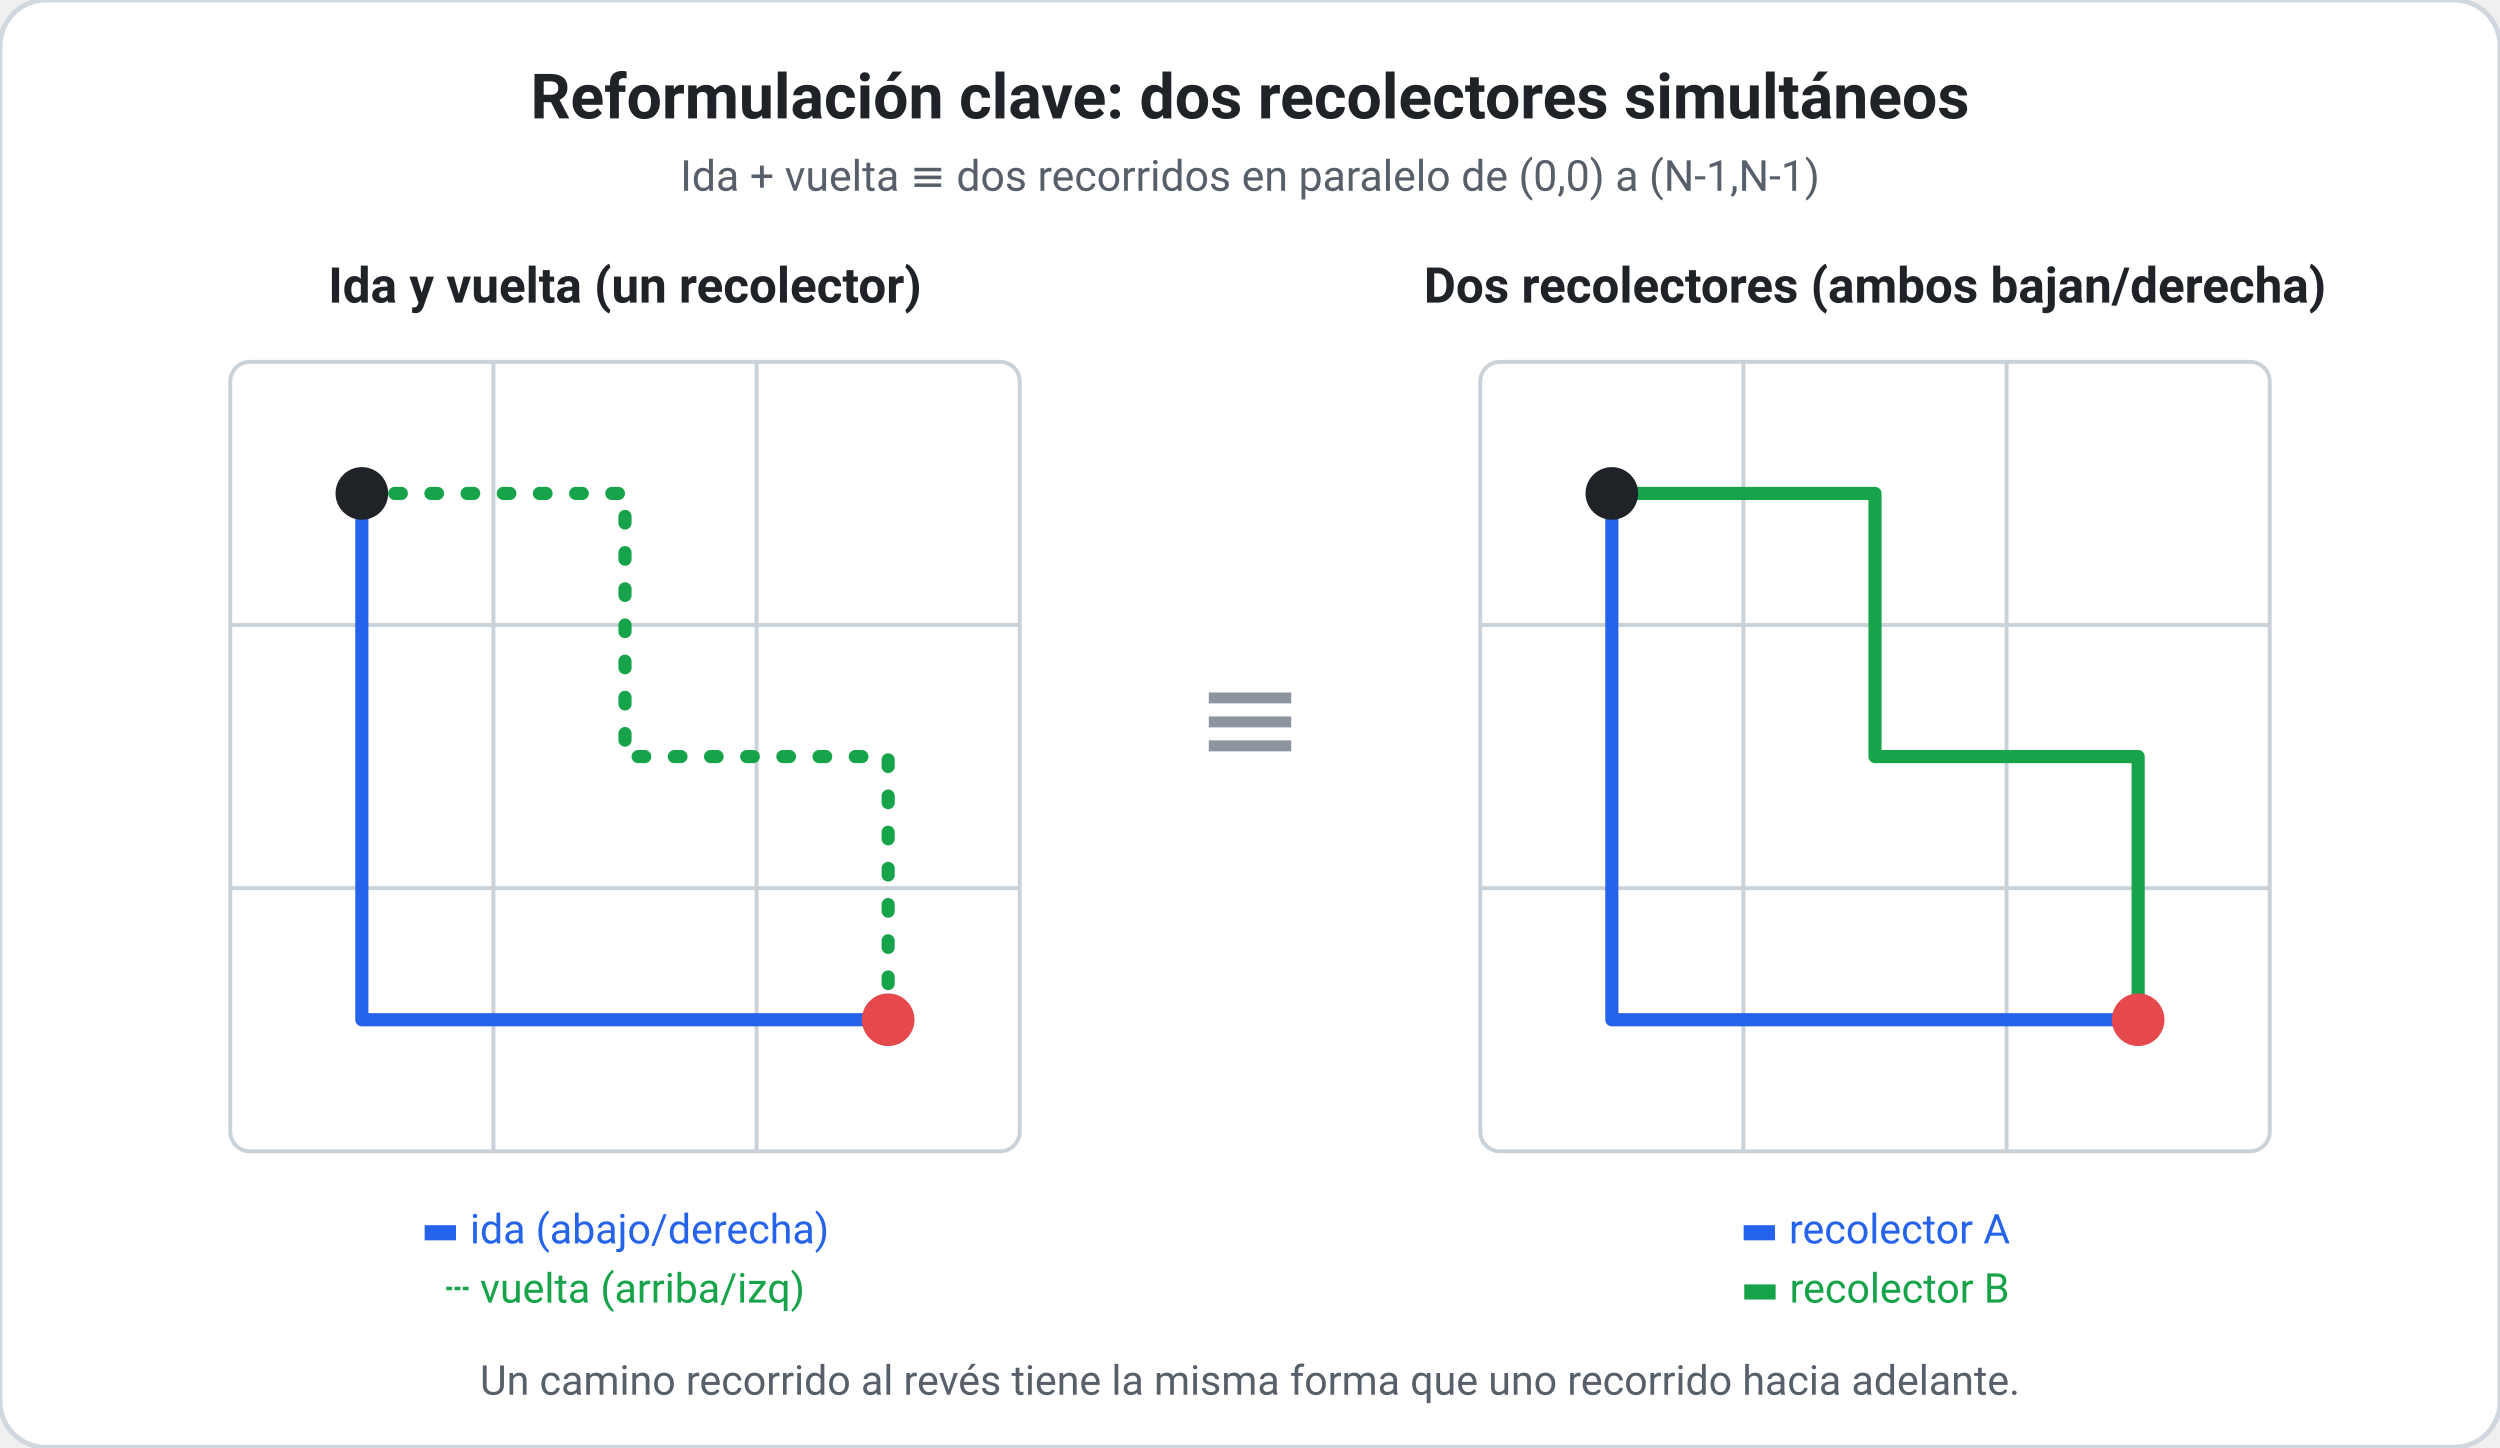
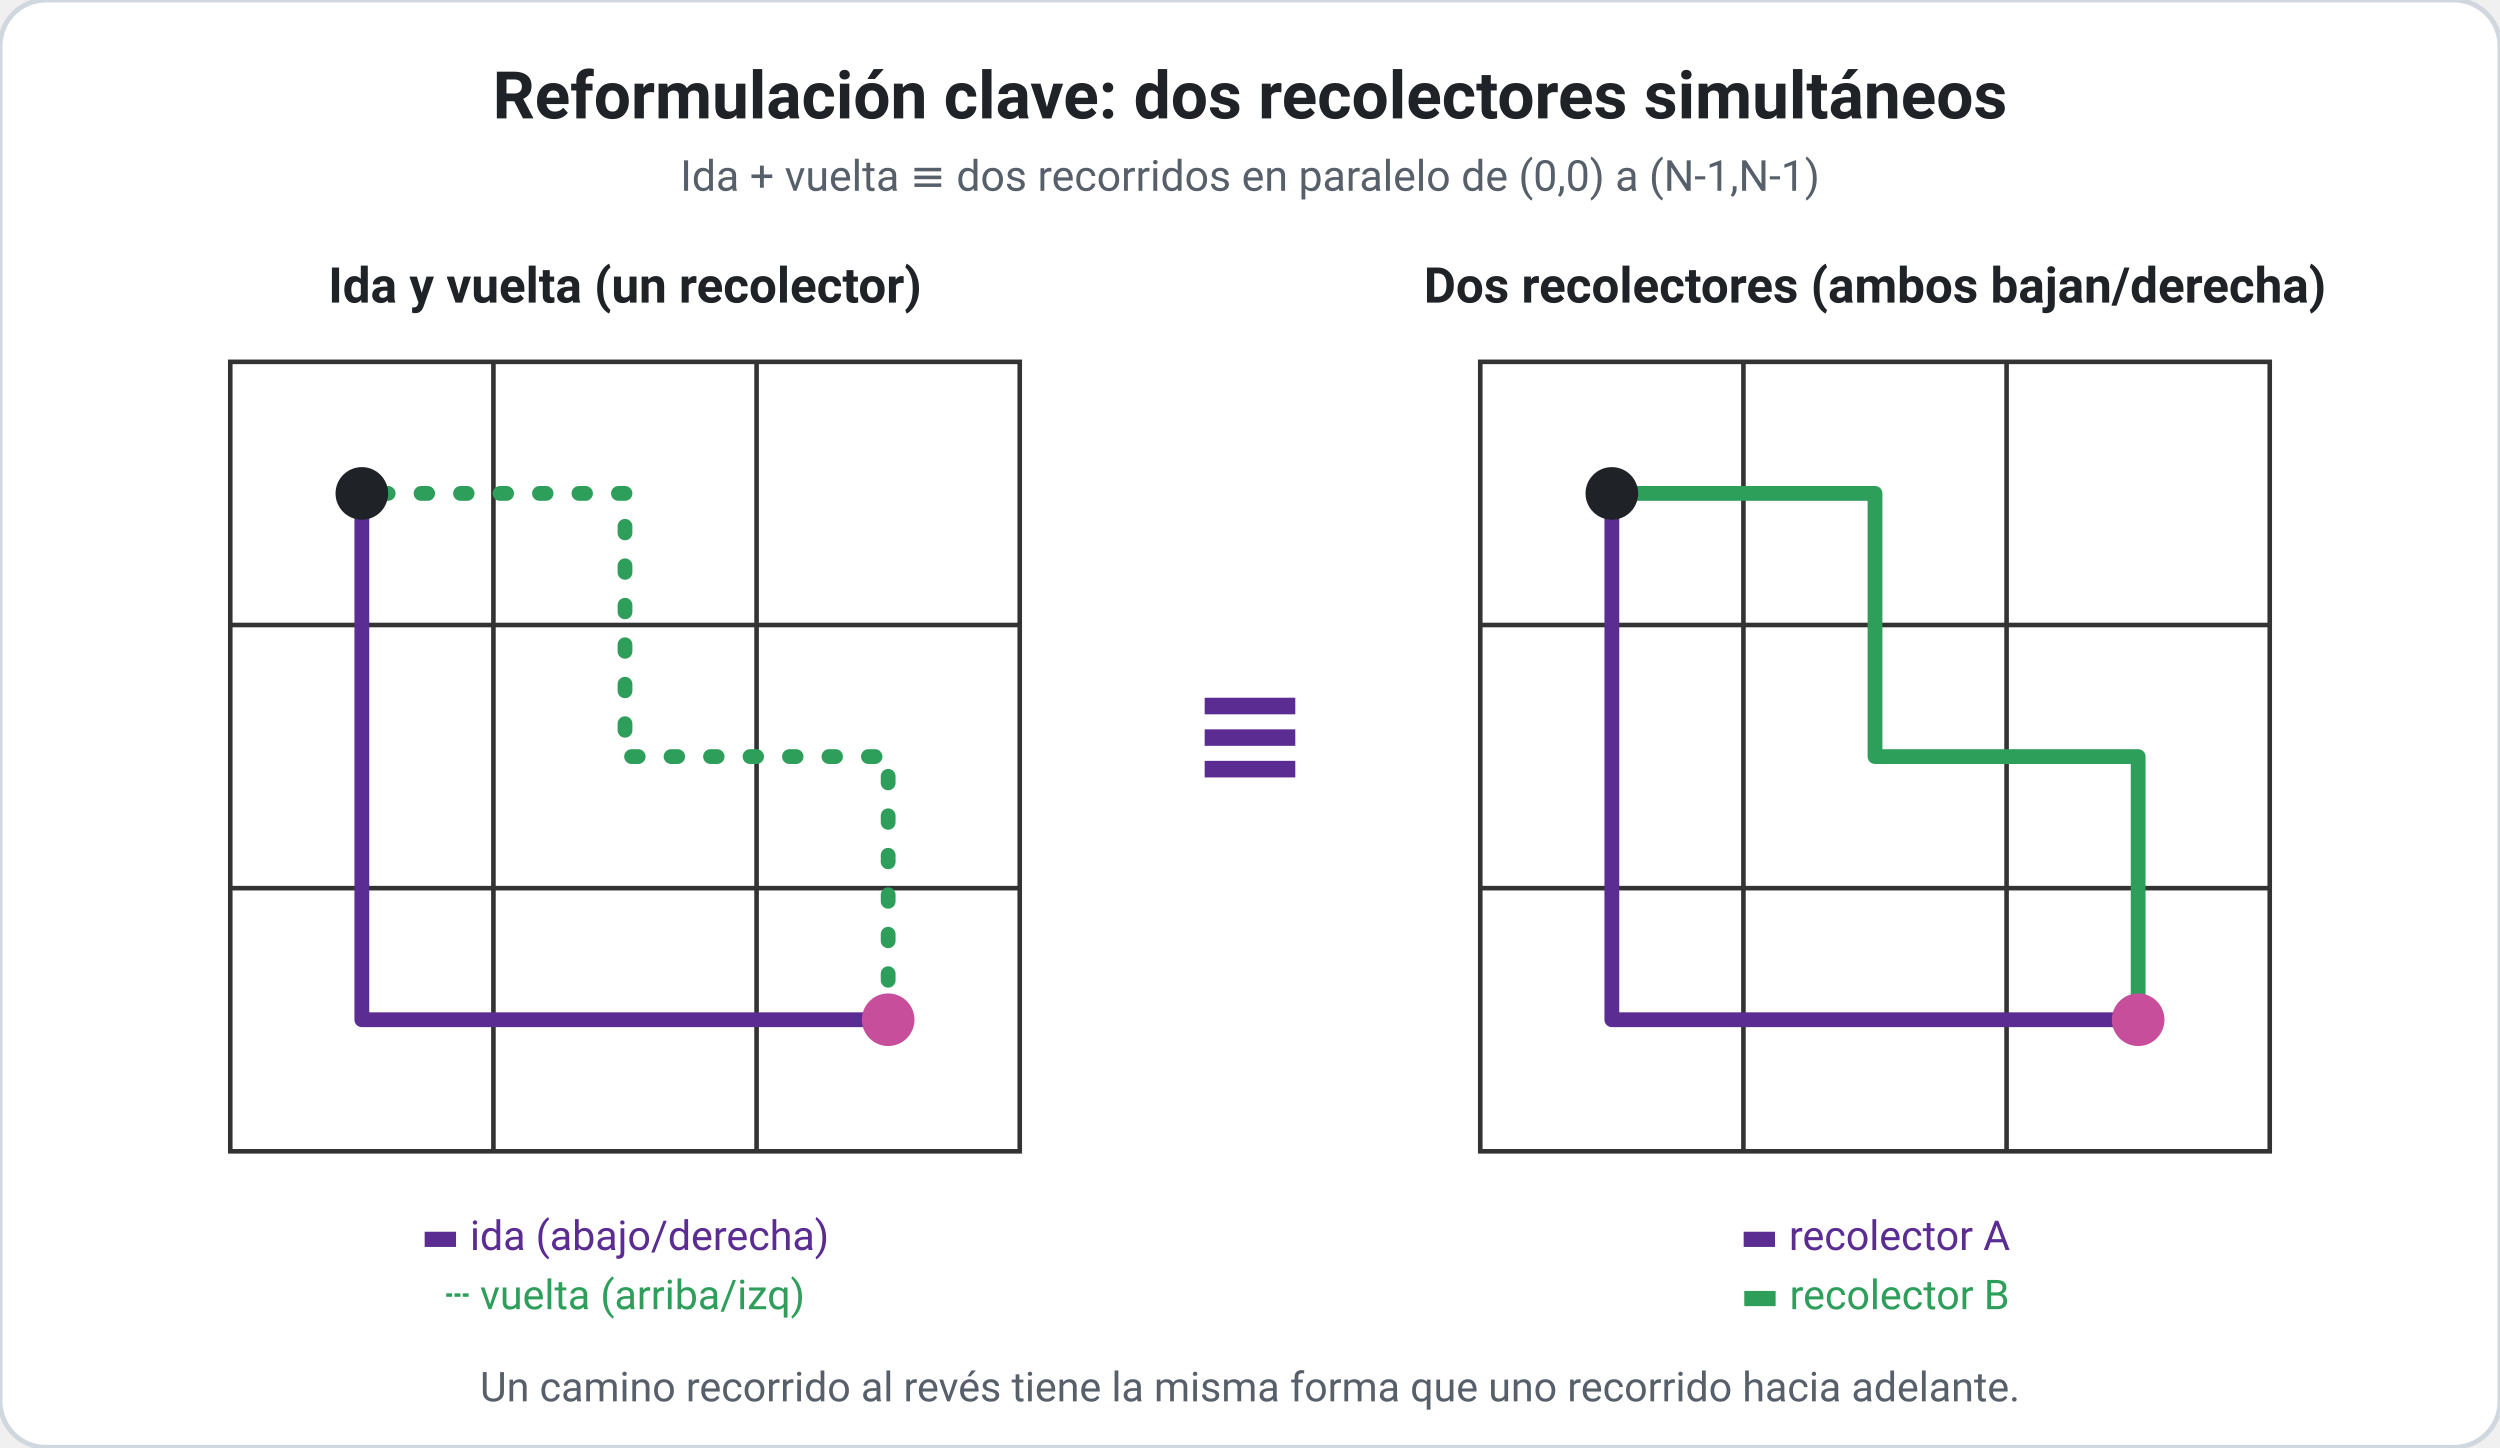
<svg xmlns="http://www.w3.org/2000/svg" width="760" height="440" viewBox="0 0 760 440" font-family="-apple-system, Segoe UI, Roboto, sans-serif">
  <rect x="0" y="0" width="760" height="440" rx="14" fill="#ffffff" stroke="#d0d7de" stroke-width="1.5" />
-   <text x="380" y="36" text-anchor="middle" font-size="19" font-weight="700" fill="#1f2328">Reformulación clave: dos recolectores simultáneos</text>
+   <text x="380" y="36" text-anchor="middle" font-size="20" font-weight="700" fill="#1f2328">Reformulación clave: dos recolectores simultáneos</text>
  <text x="380" y="58" text-anchor="middle" font-size="13" fill="#57606a">Ida + vuelta  ≡  dos recorridos en paralelo de (0,0) a (N-1,N-1)</text>
  <text x="190" y="92" text-anchor="middle" font-size="15" font-weight="600" fill="#1f2328">Ida y vuelta (un recolector)</text>
-   <g stroke="#c9d1d9" stroke-width="1.2" fill="none">
-     <rect x="70" y="110" width="240" height="240" rx="6" />
+   <g stroke="#333" stroke-width="1.4" fill="none">
+     <rect x="70" y="110" width="240" height="240" />
    <line x1="150" y1="110" x2="150" y2="350" />
    <line x1="230" y1="110" x2="230" y2="350" />
    <line x1="70" y1="190" x2="310" y2="190" />
    <line x1="70" y1="270" x2="310" y2="270" />
  </g>
-   <polyline points="110,150 110,230 110,310 190,310 270,310" fill="none" stroke="#2563eb" stroke-width="4" stroke-linecap="round" stroke-linejoin="round" />
-   <polyline points="270,310 270,230 190,230 190,150 110,150" fill="none" stroke="#16a34a" stroke-width="4" stroke-linecap="round" stroke-linejoin="round" stroke-dasharray="2 9" />
+   <polyline points="110,150 110,230 110,310 190,310 270,310" fill="none" stroke="#5B2C91" stroke-width="4.5" stroke-linecap="round" stroke-linejoin="round" />
+   <polyline points="270,310 270,230 190,230 190,150 110,150" fill="none" stroke="#2E9E5B" stroke-width="4.5" stroke-linecap="round" stroke-linejoin="round" stroke-dasharray="2 10" />
  <circle cx="110" cy="150" r="8" fill="#1f2328" />
-   <circle cx="270" cy="310" r="8" fill="#e5484d" />
-   <text x="190" y="378" text-anchor="middle" font-size="12.5" fill="#2563eb">▬ ida (abajo/derecha)</text>
-   <text x="190" y="396" text-anchor="middle" font-size="12.5" fill="#16a34a">┄ vuelta (arriba/izq)</text>
-   <text x="380" y="232" text-anchor="middle" font-size="40" fill="#8c959f">≡</text>
+   <circle cx="270" cy="310" r="8" fill="#C74E9B" />
+   <text x="190" y="380" text-anchor="middle" font-size="12.5" fill="#5B2C91">▬ ida (abajo/derecha)</text>
+   <text x="190" y="398" text-anchor="middle" font-size="12.5" fill="#2E9E5B">┄ vuelta (arriba/izq)</text>
+   <text x="380" y="238" text-anchor="middle" font-size="44" fill="#5B2C91" font-weight="700">≡</text>
  <text x="570" y="92" text-anchor="middle" font-size="15" font-weight="600" fill="#1f2328">Dos recolectores (ambos bajan/derecha)</text>
-   <g stroke="#c9d1d9" stroke-width="1.2" fill="none">
-     <rect x="450" y="110" width="240" height="240" rx="6" />
+   <g stroke="#333" stroke-width="1.4" fill="none">
+     <rect x="450" y="110" width="240" height="240" />
    <line x1="530" y1="110" x2="530" y2="350" />
    <line x1="610" y1="110" x2="610" y2="350" />
    <line x1="450" y1="190" x2="690" y2="190" />
    <line x1="450" y1="270" x2="690" y2="270" />
  </g>
-   <polyline points="490,150 490,230 490,310 570,310 650,310" fill="none" stroke="#2563eb" stroke-width="4" stroke-linecap="round" stroke-linejoin="round" />
-   <polyline points="490,150 570,150 570,230 650,230 650,310" fill="none" stroke="#16a34a" stroke-width="4" stroke-linecap="round" stroke-linejoin="round" />
+   <polyline points="490,150 490,230 490,310 570,310 650,310" fill="none" stroke="#5B2C91" stroke-width="4.5" stroke-linecap="round" stroke-linejoin="round" />
+   <polyline points="490,150 570,150 570,230 650,230 650,310" fill="none" stroke="#2E9E5B" stroke-width="4.5" stroke-linecap="round" stroke-linejoin="round" />
  <circle cx="490" cy="150" r="8" fill="#1f2328" />
-   <circle cx="650" cy="310" r="8" fill="#e5484d" />
-   <text x="570" y="378" text-anchor="middle" font-size="12.5" fill="#2563eb">▬ recolector A</text>
-   <text x="570" y="396" text-anchor="middle" font-size="12.5" fill="#16a34a">▬ recolector B</text>
-   <text x="380" y="424" text-anchor="middle" font-size="12.5" fill="#57606a">Un camino recorrido al revés tiene la misma forma que uno recorrido hacia adelante.</text>
+   <circle cx="650" cy="310" r="8" fill="#C74E9B" />
+   <text x="570" y="380" text-anchor="middle" font-size="12.5" fill="#5B2C91">▬ recolector A</text>
+   <text x="570" y="398" text-anchor="middle" font-size="12.5" fill="#2E9E5B">▬ recolector B</text>
+   <text x="380" y="426" text-anchor="middle" font-size="12.5" fill="#57606a">Un camino recorrido al revés tiene la misma forma que uno recorrido hacia adelante.</text>
</svg>
